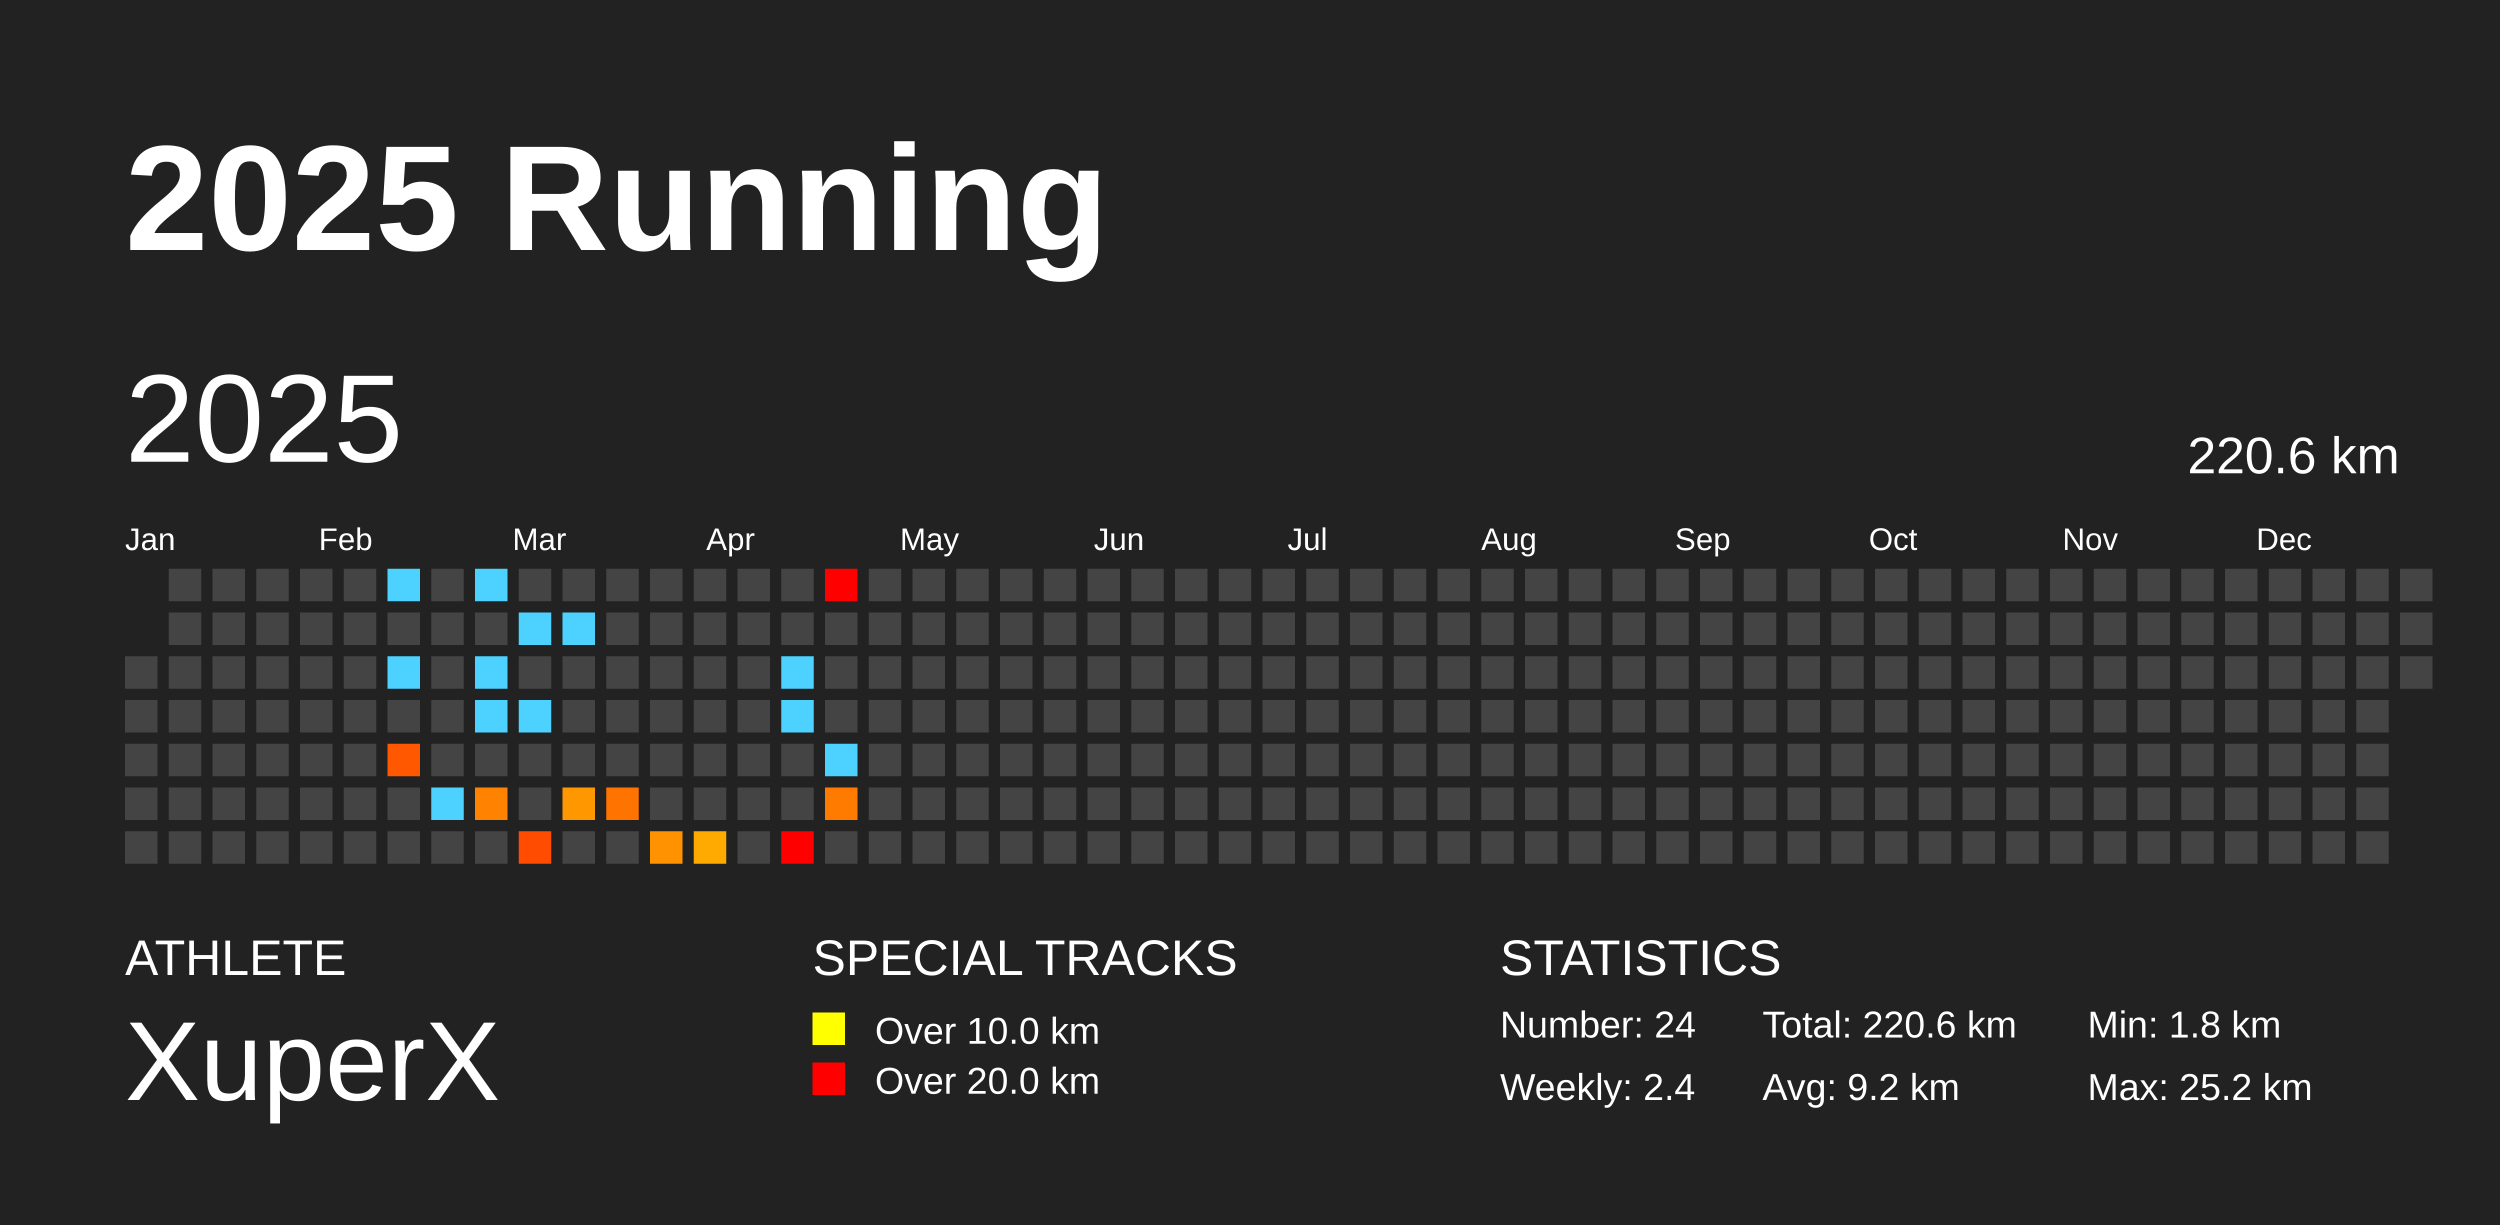
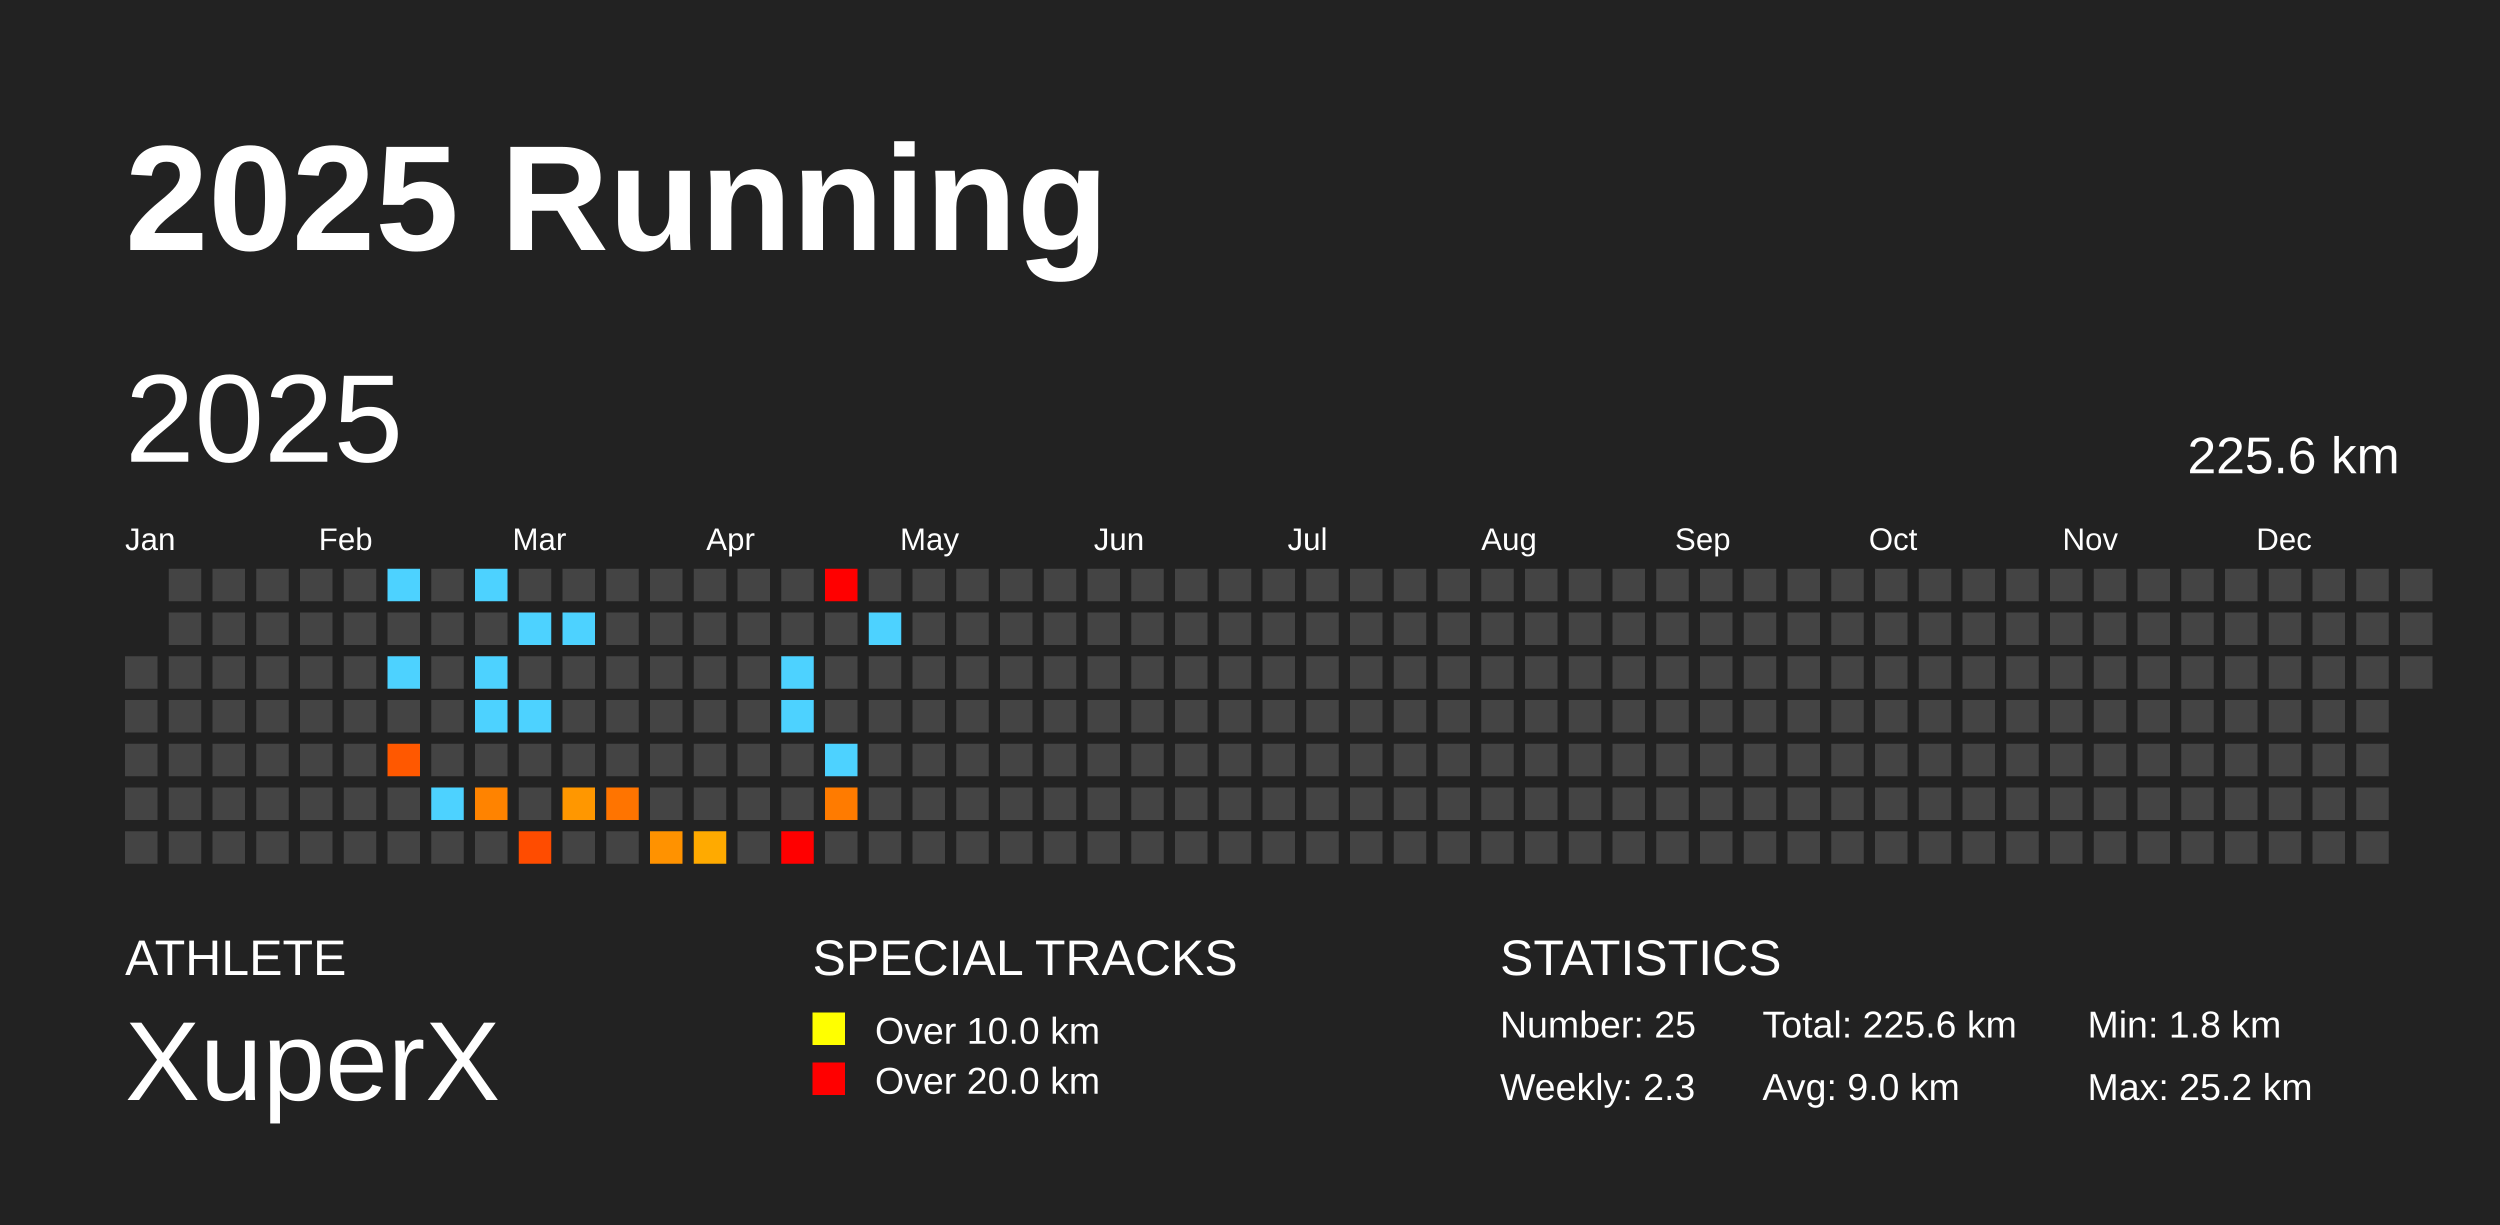
<svg xmlns="http://www.w3.org/2000/svg" baseProfile="full" height="98mm" version="1.1" viewBox="0,0,200,98" width="200mm">
  <defs />
  <rect fill="#222222" height="98" width="200" x="0" y="0" />
  <text fill="#FFFFFF" style="font-size:12px; font-family:Arial; font-weight:bold;" x="10" y="20">2025 Running</text>
  <text fill="#FFFFFF" style="font-size:4px; font-family:Arial" x="10" y="78">ATHLETE</text>
  <text fill="#FFFFFF" style="font-size:9px; font-family:Arial" x="10" y="88">XuperX</text>
  <text fill="#FFFFFF" style="font-size:4px; font-family:Arial" x="65" y="78">SPECIAL TRACKS</text>
  <rect fill="yellow" height="2.6" width="2.6" x="65" y="81" />
  <text fill="#FFFFFF" style="font-size:3px; font-family:Arial" x="70" y="83.5">Over 10.0 km</text>
  <rect fill="red" height="2.6" width="2.6" x="65" y="85" />
  <text fill="#FFFFFF" style="font-size:3px; font-family:Arial" x="70" y="87.5">Over 20.0 km</text>
  <text fill="#FFFFFF" style="font-size:4px; font-family:Arial" x="120" y="78">STATISTICS</text>
-   <text fill="#FFFFFF" style="font-size:3px; font-family:Arial" x="120" y="83">Number: 24</text>
-   <text fill="#FFFFFF" style="font-size:3px; font-family:Arial" x="120" y="88">Weekly: 2.4</text>
-   <text fill="#FFFFFF" style="font-size:3px; font-family:Arial" x="141" y="83">Total: 220.6 km</text>
-   <text fill="#FFFFFF" style="font-size:3px; font-family:Arial" x="141" y="88">Avg: 9.2 km</text>
+   <text fill="#FFFFFF" style="font-size:3px; font-family:Arial" x="120" y="83">Number: 25</text>
+   <text fill="#FFFFFF" style="font-size:3px; font-family:Arial" x="120" y="88">Weekly: 2.3</text>
+   <text fill="#FFFFFF" style="font-size:3px; font-family:Arial" x="141" y="83">Total: 225.6 km</text>
+   <text fill="#FFFFFF" style="font-size:3px; font-family:Arial" x="141" y="88">Avg: 9.0 km</text>
  <text fill="#FFFFFF" style="font-size:3px; font-family:Arial" x="167" y="83">Min: 1.8 km</text>
  <text fill="#FFFFFF" style="font-size:3px; font-family:Arial" x="167" y="88">Max: 25.2 km</text>
  <text dominant-baseline="hanging" fill="#FFFFFF" style="font-size:10.0px; font-family:Arial;" x="10" y="30">2025</text>
-   <text dominant-baseline="hanging" fill="#FFFFFF" style="font-size:4.125px; font-family:Arial;" x="175" y="35">220.6 km</text>
+   <text dominant-baseline="hanging" fill="#FFFFFF" style="font-size:4.125px; font-family:Arial;" x="175" y="35">225.6 km</text>
  <text fill="#FFFFFF" style="font-size:2.5px; font-family:Arial" x="10.0" y="44">Jan</text>
  <text fill="#FFFFFF" style="font-size:2.5px; font-family:Arial" x="25.5" y="44">Feb</text>
  <text fill="#FFFFFF" style="font-size:2.5px; font-family:Arial" x="41.0" y="44">Mar</text>
  <text fill="#FFFFFF" style="font-size:2.5px; font-family:Arial" x="56.5" y="44">Apr</text>
  <text fill="#FFFFFF" style="font-size:2.5px; font-family:Arial" x="72.0" y="44">May</text>
  <text fill="#FFFFFF" style="font-size:2.5px; font-family:Arial" x="87.5" y="44">Jun</text>
  <text fill="#FFFFFF" style="font-size:2.5px; font-family:Arial" x="103.0" y="44">Jul</text>
  <text fill="#FFFFFF" style="font-size:2.5px; font-family:Arial" x="118.5" y="44">Aug</text>
  <text fill="#FFFFFF" style="font-size:2.5px; font-family:Arial" x="134.0" y="44">Sep</text>
  <text fill="#FFFFFF" style="font-size:2.5px; font-family:Arial" x="149.5" y="44">Oct</text>
  <text fill="#FFFFFF" style="font-size:2.5px; font-family:Arial" x="165.0" y="44">Nov</text>
  <text fill="#FFFFFF" style="font-size:2.5px; font-family:Arial" x="180.5" y="44">Dec</text>
  <rect fill="#444444" height="2.6" width="2.6" x="10.0" y="52.5" />
  <rect fill="#444444" height="2.6" width="2.6" x="10.0" y="56.0" />
  <rect fill="#444444" height="2.6" width="2.6" x="10.0" y="59.5" />
  <rect fill="#444444" height="2.6" width="2.6" x="10.0" y="63.0" />
  <rect fill="#444444" height="2.6" width="2.6" x="10.0" y="66.5" />
  <rect fill="#444444" height="2.6" width="2.6" x="13.5" y="45.5" />
  <rect fill="#444444" height="2.6" width="2.6" x="13.5" y="49.0" />
  <rect fill="#444444" height="2.6" width="2.6" x="13.5" y="52.5" />
  <rect fill="#444444" height="2.6" width="2.6" x="13.5" y="56.0" />
  <rect fill="#444444" height="2.6" width="2.6" x="13.5" y="59.5" />
  <rect fill="#444444" height="2.6" width="2.6" x="13.5" y="63.0" />
  <rect fill="#444444" height="2.6" width="2.6" x="13.5" y="66.5" />
  <rect fill="#444444" height="2.6" width="2.6" x="17.0" y="45.5" />
  <rect fill="#444444" height="2.6" width="2.6" x="17.0" y="49.0" />
  <rect fill="#444444" height="2.6" width="2.6" x="17.0" y="52.5" />
  <rect fill="#444444" height="2.6" width="2.6" x="17.0" y="56.0" />
  <rect fill="#444444" height="2.6" width="2.6" x="17.0" y="59.5" />
  <rect fill="#444444" height="2.6" width="2.6" x="17.0" y="63.0" />
  <rect fill="#444444" height="2.6" width="2.6" x="17.0" y="66.5" />
  <rect fill="#444444" height="2.6" width="2.6" x="20.5" y="45.5" />
  <rect fill="#444444" height="2.6" width="2.6" x="20.5" y="49.0" />
  <rect fill="#444444" height="2.6" width="2.6" x="20.5" y="52.5" />
  <rect fill="#444444" height="2.6" width="2.6" x="20.5" y="56.0" />
  <rect fill="#444444" height="2.6" width="2.6" x="20.5" y="59.5" />
  <rect fill="#444444" height="2.6" width="2.6" x="20.5" y="63.0" />
  <rect fill="#444444" height="2.6" width="2.6" x="20.5" y="66.5" />
  <rect fill="#444444" height="2.6" width="2.6" x="24.0" y="45.5" />
  <rect fill="#444444" height="2.6" width="2.6" x="24.0" y="49.0" />
  <rect fill="#444444" height="2.6" width="2.6" x="24.0" y="52.5" />
  <rect fill="#444444" height="2.6" width="2.6" x="24.0" y="56.0" />
  <rect fill="#444444" height="2.6" width="2.6" x="24.0" y="59.5" />
  <rect fill="#444444" height="2.6" width="2.6" x="24.0" y="63.0" />
  <rect fill="#444444" height="2.6" width="2.6" x="24.0" y="66.5" />
  <rect fill="#444444" height="2.6" width="2.6" x="27.5" y="45.5" />
  <rect fill="#444444" height="2.6" width="2.6" x="27.5" y="49.0" />
  <rect fill="#444444" height="2.6" width="2.6" x="27.5" y="52.5" />
  <rect fill="#444444" height="2.6" width="2.6" x="27.5" y="56.0" />
  <rect fill="#444444" height="2.6" width="2.6" x="27.5" y="59.5" />
  <rect fill="#444444" height="2.6" width="2.6" x="27.5" y="63.0" />
  <rect fill="#444444" height="2.6" width="2.6" x="27.5" y="66.5" />
  <rect fill="#4dd2ff" height="2.6" width="2.6" x="31.0" y="45.5" />
  <rect fill="#444444" height="2.6" width="2.6" x="31.0" y="49.0" />
  <rect fill="#4dd2ff" height="2.6" width="2.6" x="31.0" y="52.5" />
  <rect fill="#444444" height="2.6" width="2.6" x="31.0" y="56.0" />
  <rect fill="#ff5800" height="2.6" width="2.6" x="31.0" y="59.5" />
  <rect fill="#444444" height="2.6" width="2.6" x="31.0" y="63.0" />
  <rect fill="#444444" height="2.6" width="2.6" x="31.0" y="66.5" />
  <rect fill="#444444" height="2.6" width="2.6" x="34.5" y="45.5" />
  <rect fill="#444444" height="2.6" width="2.6" x="34.5" y="49.0" />
  <rect fill="#444444" height="2.6" width="2.6" x="34.5" y="52.5" />
  <rect fill="#444444" height="2.6" width="2.6" x="34.5" y="56.0" />
  <rect fill="#444444" height="2.6" width="2.6" x="34.5" y="59.5" />
  <rect fill="#4dd2ff" height="2.6" width="2.6" x="34.5" y="63.0" />
  <rect fill="#444444" height="2.6" width="2.6" x="34.5" y="66.5" />
  <rect fill="#4dd2ff" height="2.6" width="2.6" x="38.0" y="45.5" />
  <rect fill="#444444" height="2.6" width="2.6" x="38.0" y="49.0" />
  <rect fill="#4dd2ff" height="2.6" width="2.6" x="38.0" y="52.5" />
  <rect fill="#4dd2ff" height="2.6" width="2.6" x="38.0" y="56.0" />
  <rect fill="#444444" height="2.6" width="2.6" x="38.0" y="59.5" />
  <rect fill="#ff8300" height="2.6" width="2.6" x="38.0" y="63.0" />
  <rect fill="#444444" height="2.6" width="2.6" x="38.0" y="66.5" />
  <rect fill="#444444" height="2.6" width="2.6" x="41.5" y="45.5" />
  <rect fill="#4dd2ff" height="2.6" width="2.6" x="41.5" y="49.0" />
  <rect fill="#444444" height="2.6" width="2.6" x="41.5" y="52.5" />
  <rect fill="#4dd2ff" height="2.6" width="2.6" x="41.5" y="56.0" />
  <rect fill="#444444" height="2.6" width="2.6" x="41.5" y="59.5" />
  <rect fill="#444444" height="2.6" width="2.6" x="41.5" y="63.0" />
  <rect fill="#ff4c00" height="2.6" width="2.6" x="41.5" y="66.5" />
  <rect fill="#444444" height="2.6" width="2.6" x="45.0" y="45.5" />
  <rect fill="#4dd2ff" height="2.6" width="2.6" x="45.0" y="49.0" />
  <rect fill="#444444" height="2.6" width="2.6" x="45.0" y="52.5" />
  <rect fill="#444444" height="2.6" width="2.6" x="45.0" y="56.0" />
  <rect fill="#444444" height="2.6" width="2.6" x="45.0" y="59.5" />
  <rect fill="#ff9700" height="2.6" width="2.6" x="45.0" y="63.0" />
  <rect fill="#444444" height="2.6" width="2.6" x="45.0" y="66.5" />
  <rect fill="#444444" height="2.6" width="2.6" x="48.5" y="45.5" />
  <rect fill="#444444" height="2.6" width="2.6" x="48.5" y="49.0" />
  <rect fill="#444444" height="2.6" width="2.6" x="48.5" y="52.5" />
  <rect fill="#444444" height="2.6" width="2.6" x="48.5" y="56.0" />
  <rect fill="#444444" height="2.6" width="2.6" x="48.5" y="59.5" />
  <rect fill="#ff7400" height="2.6" width="2.6" x="48.5" y="63.0" />
  <rect fill="#444444" height="2.6" width="2.6" x="48.5" y="66.5" />
  <rect fill="#444444" height="2.6" width="2.6" x="52.0" y="45.5" />
  <rect fill="#444444" height="2.6" width="2.6" x="52.0" y="49.0" />
  <rect fill="#444444" height="2.6" width="2.6" x="52.0" y="52.5" />
  <rect fill="#444444" height="2.6" width="2.6" x="52.0" y="56.0" />
  <rect fill="#444444" height="2.6" width="2.6" x="52.0" y="59.5" />
  <rect fill="#444444" height="2.6" width="2.6" x="52.0" y="63.0" />
  <rect fill="#ff9200" height="2.6" width="2.6" x="52.0" y="66.5" />
  <rect fill="#444444" height="2.6" width="2.6" x="55.5" y="45.5" />
  <rect fill="#444444" height="2.6" width="2.6" x="55.5" y="49.0" />
  <rect fill="#444444" height="2.6" width="2.6" x="55.5" y="52.5" />
  <rect fill="#444444" height="2.6" width="2.6" x="55.5" y="56.0" />
  <rect fill="#444444" height="2.6" width="2.6" x="55.5" y="59.5" />
  <rect fill="#444444" height="2.6" width="2.6" x="55.5" y="63.0" />
  <rect fill="#ffaa00" height="2.6" width="2.6" x="55.5" y="66.5" />
  <rect fill="#444444" height="2.6" width="2.6" x="59.0" y="45.5" />
  <rect fill="#444444" height="2.6" width="2.6" x="59.0" y="49.0" />
  <rect fill="#444444" height="2.6" width="2.6" x="59.0" y="52.5" />
  <rect fill="#444444" height="2.6" width="2.6" x="59.0" y="56.0" />
  <rect fill="#444444" height="2.6" width="2.6" x="59.0" y="59.5" />
  <rect fill="#444444" height="2.6" width="2.6" x="59.0" y="63.0" />
  <rect fill="#444444" height="2.6" width="2.6" x="59.0" y="66.5" />
  <rect fill="#444444" height="2.6" width="2.6" x="62.5" y="45.5" />
  <rect fill="#444444" height="2.6" width="2.6" x="62.5" y="49.0" />
  <rect fill="#4dd2ff" height="2.6" width="2.6" x="62.5" y="52.5" />
  <rect fill="#4dd2ff" height="2.6" width="2.6" x="62.5" y="56.0" />
  <rect fill="#444444" height="2.6" width="2.6" x="62.5" y="59.5" />
  <rect fill="#444444" height="2.6" width="2.6" x="62.5" y="63.0" />
  <rect fill="red" height="2.6" width="2.6" x="62.5" y="66.5" />
  <rect fill="red" height="2.6" width="2.6" x="66.0" y="45.5" />
  <rect fill="#444444" height="2.6" width="2.6" x="66.0" y="49.0" />
  <rect fill="#444444" height="2.6" width="2.6" x="66.0" y="52.5" />
  <rect fill="#444444" height="2.6" width="2.6" x="66.0" y="56.0" />
  <rect fill="#4dd2ff" height="2.6" width="2.6" x="66.0" y="59.5" />
  <rect fill="#ff7b00" height="2.6" width="2.6" x="66.0" y="63.0" />
  <rect fill="#444444" height="2.6" width="2.6" x="66.0" y="66.5" />
  <rect fill="#444444" height="2.6" width="2.6" x="69.5" y="45.5" />
-   <rect fill="#444444" height="2.6" width="2.6" x="69.5" y="49.0" />
+   <rect fill="#4dd2ff" height="2.6" width="2.6" x="69.5" y="49.0" />
  <rect fill="#444444" height="2.6" width="2.6" x="69.5" y="52.5" />
  <rect fill="#444444" height="2.6" width="2.6" x="69.5" y="56.0" />
  <rect fill="#444444" height="2.6" width="2.6" x="69.5" y="59.5" />
  <rect fill="#444444" height="2.6" width="2.6" x="69.5" y="63.0" />
  <rect fill="#444444" height="2.6" width="2.6" x="69.5" y="66.5" />
  <rect fill="#444444" height="2.6" width="2.6" x="73.0" y="45.5" />
  <rect fill="#444444" height="2.6" width="2.6" x="73.0" y="49.0" />
  <rect fill="#444444" height="2.6" width="2.6" x="73.0" y="52.5" />
  <rect fill="#444444" height="2.6" width="2.6" x="73.0" y="56.0" />
  <rect fill="#444444" height="2.6" width="2.6" x="73.0" y="59.5" />
  <rect fill="#444444" height="2.6" width="2.6" x="73.0" y="63.0" />
  <rect fill="#444444" height="2.6" width="2.6" x="73.0" y="66.5" />
  <rect fill="#444444" height="2.6" width="2.6" x="76.5" y="45.5" />
  <rect fill="#444444" height="2.6" width="2.6" x="76.5" y="49.0" />
  <rect fill="#444444" height="2.6" width="2.6" x="76.5" y="52.5" />
  <rect fill="#444444" height="2.6" width="2.6" x="76.5" y="56.0" />
  <rect fill="#444444" height="2.6" width="2.6" x="76.5" y="59.5" />
  <rect fill="#444444" height="2.6" width="2.6" x="76.5" y="63.0" />
  <rect fill="#444444" height="2.6" width="2.6" x="76.5" y="66.5" />
  <rect fill="#444444" height="2.6" width="2.6" x="80.0" y="45.5" />
  <rect fill="#444444" height="2.6" width="2.6" x="80.0" y="49.0" />
  <rect fill="#444444" height="2.6" width="2.6" x="80.0" y="52.5" />
  <rect fill="#444444" height="2.6" width="2.6" x="80.0" y="56.0" />
  <rect fill="#444444" height="2.6" width="2.6" x="80.0" y="59.5" />
  <rect fill="#444444" height="2.6" width="2.6" x="80.0" y="63.0" />
  <rect fill="#444444" height="2.6" width="2.6" x="80.0" y="66.5" />
  <rect fill="#444444" height="2.6" width="2.6" x="83.5" y="45.5" />
  <rect fill="#444444" height="2.6" width="2.6" x="83.5" y="49.0" />
  <rect fill="#444444" height="2.6" width="2.6" x="83.5" y="52.5" />
  <rect fill="#444444" height="2.6" width="2.6" x="83.5" y="56.0" />
  <rect fill="#444444" height="2.6" width="2.6" x="83.5" y="59.5" />
  <rect fill="#444444" height="2.6" width="2.6" x="83.5" y="63.0" />
  <rect fill="#444444" height="2.6" width="2.6" x="83.5" y="66.5" />
  <rect fill="#444444" height="2.6" width="2.6" x="87.0" y="45.5" />
  <rect fill="#444444" height="2.6" width="2.6" x="87.0" y="49.0" />
  <rect fill="#444444" height="2.6" width="2.6" x="87.0" y="52.5" />
  <rect fill="#444444" height="2.6" width="2.6" x="87.0" y="56.0" />
  <rect fill="#444444" height="2.6" width="2.6" x="87.0" y="59.5" />
  <rect fill="#444444" height="2.6" width="2.6" x="87.0" y="63.0" />
  <rect fill="#444444" height="2.6" width="2.6" x="87.0" y="66.5" />
  <rect fill="#444444" height="2.6" width="2.6" x="90.5" y="45.5" />
  <rect fill="#444444" height="2.6" width="2.6" x="90.5" y="49.0" />
  <rect fill="#444444" height="2.6" width="2.6" x="90.5" y="52.5" />
  <rect fill="#444444" height="2.6" width="2.6" x="90.5" y="56.0" />
  <rect fill="#444444" height="2.6" width="2.6" x="90.5" y="59.5" />
  <rect fill="#444444" height="2.6" width="2.6" x="90.5" y="63.0" />
  <rect fill="#444444" height="2.6" width="2.6" x="90.5" y="66.5" />
  <rect fill="#444444" height="2.6" width="2.6" x="94.0" y="45.5" />
  <rect fill="#444444" height="2.6" width="2.6" x="94.0" y="49.0" />
  <rect fill="#444444" height="2.6" width="2.6" x="94.0" y="52.5" />
  <rect fill="#444444" height="2.6" width="2.6" x="94.0" y="56.0" />
  <rect fill="#444444" height="2.6" width="2.6" x="94.0" y="59.5" />
  <rect fill="#444444" height="2.6" width="2.6" x="94.0" y="63.0" />
  <rect fill="#444444" height="2.6" width="2.6" x="94.0" y="66.5" />
  <rect fill="#444444" height="2.6" width="2.6" x="97.5" y="45.5" />
  <rect fill="#444444" height="2.6" width="2.6" x="97.5" y="49.0" />
  <rect fill="#444444" height="2.6" width="2.6" x="97.5" y="52.5" />
  <rect fill="#444444" height="2.6" width="2.6" x="97.5" y="56.0" />
  <rect fill="#444444" height="2.6" width="2.6" x="97.5" y="59.5" />
  <rect fill="#444444" height="2.6" width="2.6" x="97.5" y="63.0" />
  <rect fill="#444444" height="2.6" width="2.6" x="97.5" y="66.5" />
  <rect fill="#444444" height="2.6" width="2.6" x="101.0" y="45.5" />
  <rect fill="#444444" height="2.6" width="2.6" x="101.0" y="49.0" />
  <rect fill="#444444" height="2.6" width="2.6" x="101.0" y="52.5" />
  <rect fill="#444444" height="2.6" width="2.6" x="101.0" y="56.0" />
  <rect fill="#444444" height="2.6" width="2.6" x="101.0" y="59.5" />
  <rect fill="#444444" height="2.6" width="2.6" x="101.0" y="63.0" />
  <rect fill="#444444" height="2.6" width="2.6" x="101.0" y="66.5" />
  <rect fill="#444444" height="2.6" width="2.6" x="104.5" y="45.5" />
  <rect fill="#444444" height="2.6" width="2.6" x="104.5" y="49.0" />
  <rect fill="#444444" height="2.6" width="2.6" x="104.5" y="52.5" />
  <rect fill="#444444" height="2.6" width="2.6" x="104.5" y="56.0" />
  <rect fill="#444444" height="2.6" width="2.6" x="104.5" y="59.5" />
  <rect fill="#444444" height="2.6" width="2.6" x="104.5" y="63.0" />
  <rect fill="#444444" height="2.6" width="2.6" x="104.5" y="66.5" />
  <rect fill="#444444" height="2.6" width="2.6" x="108.0" y="45.5" />
  <rect fill="#444444" height="2.6" width="2.6" x="108.0" y="49.0" />
  <rect fill="#444444" height="2.6" width="2.6" x="108.0" y="52.5" />
  <rect fill="#444444" height="2.6" width="2.6" x="108.0" y="56.0" />
  <rect fill="#444444" height="2.6" width="2.6" x="108.0" y="59.5" />
  <rect fill="#444444" height="2.6" width="2.6" x="108.0" y="63.0" />
  <rect fill="#444444" height="2.6" width="2.6" x="108.0" y="66.5" />
  <rect fill="#444444" height="2.6" width="2.6" x="111.5" y="45.5" />
  <rect fill="#444444" height="2.6" width="2.6" x="111.5" y="49.0" />
  <rect fill="#444444" height="2.6" width="2.6" x="111.5" y="52.5" />
  <rect fill="#444444" height="2.6" width="2.6" x="111.5" y="56.0" />
  <rect fill="#444444" height="2.6" width="2.6" x="111.5" y="59.5" />
  <rect fill="#444444" height="2.6" width="2.6" x="111.5" y="63.0" />
  <rect fill="#444444" height="2.6" width="2.6" x="111.5" y="66.5" />
  <rect fill="#444444" height="2.6" width="2.6" x="115.0" y="45.5" />
  <rect fill="#444444" height="2.6" width="2.6" x="115.0" y="49.0" />
  <rect fill="#444444" height="2.6" width="2.6" x="115.0" y="52.5" />
  <rect fill="#444444" height="2.6" width="2.6" x="115.0" y="56.0" />
  <rect fill="#444444" height="2.6" width="2.6" x="115.0" y="59.5" />
  <rect fill="#444444" height="2.6" width="2.6" x="115.0" y="63.0" />
  <rect fill="#444444" height="2.6" width="2.6" x="115.0" y="66.5" />
  <rect fill="#444444" height="2.6" width="2.6" x="118.5" y="45.5" />
  <rect fill="#444444" height="2.6" width="2.6" x="118.5" y="49.0" />
  <rect fill="#444444" height="2.6" width="2.6" x="118.5" y="52.5" />
  <rect fill="#444444" height="2.6" width="2.6" x="118.5" y="56.0" />
  <rect fill="#444444" height="2.6" width="2.6" x="118.5" y="59.5" />
  <rect fill="#444444" height="2.6" width="2.6" x="118.5" y="63.0" />
  <rect fill="#444444" height="2.6" width="2.6" x="118.5" y="66.5" />
  <rect fill="#444444" height="2.6" width="2.6" x="122.0" y="45.5" />
  <rect fill="#444444" height="2.6" width="2.6" x="122.0" y="49.0" />
  <rect fill="#444444" height="2.6" width="2.6" x="122.0" y="52.5" />
  <rect fill="#444444" height="2.6" width="2.6" x="122.0" y="56.0" />
  <rect fill="#444444" height="2.6" width="2.6" x="122.0" y="59.5" />
  <rect fill="#444444" height="2.6" width="2.6" x="122.0" y="63.0" />
  <rect fill="#444444" height="2.6" width="2.6" x="122.0" y="66.5" />
  <rect fill="#444444" height="2.6" width="2.6" x="125.5" y="45.5" />
  <rect fill="#444444" height="2.6" width="2.6" x="125.5" y="49.0" />
  <rect fill="#444444" height="2.6" width="2.6" x="125.5" y="52.5" />
  <rect fill="#444444" height="2.6" width="2.6" x="125.5" y="56.0" />
  <rect fill="#444444" height="2.6" width="2.6" x="125.5" y="59.5" />
  <rect fill="#444444" height="2.6" width="2.6" x="125.5" y="63.0" />
  <rect fill="#444444" height="2.6" width="2.6" x="125.5" y="66.5" />
  <rect fill="#444444" height="2.6" width="2.6" x="129.0" y="45.5" />
  <rect fill="#444444" height="2.6" width="2.6" x="129.0" y="49.0" />
  <rect fill="#444444" height="2.6" width="2.6" x="129.0" y="52.5" />
  <rect fill="#444444" height="2.6" width="2.6" x="129.0" y="56.0" />
  <rect fill="#444444" height="2.6" width="2.6" x="129.0" y="59.5" />
  <rect fill="#444444" height="2.6" width="2.6" x="129.0" y="63.0" />
  <rect fill="#444444" height="2.6" width="2.6" x="129.0" y="66.5" />
  <rect fill="#444444" height="2.6" width="2.6" x="132.5" y="45.5" />
  <rect fill="#444444" height="2.6" width="2.6" x="132.5" y="49.0" />
  <rect fill="#444444" height="2.6" width="2.6" x="132.5" y="52.5" />
  <rect fill="#444444" height="2.6" width="2.6" x="132.5" y="56.0" />
  <rect fill="#444444" height="2.6" width="2.6" x="132.5" y="59.5" />
  <rect fill="#444444" height="2.6" width="2.6" x="132.5" y="63.0" />
  <rect fill="#444444" height="2.6" width="2.6" x="132.5" y="66.5" />
  <rect fill="#444444" height="2.6" width="2.6" x="136.0" y="45.5" />
  <rect fill="#444444" height="2.6" width="2.6" x="136.0" y="49.0" />
  <rect fill="#444444" height="2.6" width="2.6" x="136.0" y="52.5" />
  <rect fill="#444444" height="2.6" width="2.6" x="136.0" y="56.0" />
  <rect fill="#444444" height="2.6" width="2.6" x="136.0" y="59.5" />
  <rect fill="#444444" height="2.6" width="2.6" x="136.0" y="63.0" />
  <rect fill="#444444" height="2.6" width="2.6" x="136.0" y="66.5" />
  <rect fill="#444444" height="2.6" width="2.6" x="139.5" y="45.5" />
  <rect fill="#444444" height="2.6" width="2.6" x="139.5" y="49.0" />
  <rect fill="#444444" height="2.6" width="2.6" x="139.5" y="52.5" />
  <rect fill="#444444" height="2.6" width="2.6" x="139.5" y="56.0" />
  <rect fill="#444444" height="2.6" width="2.6" x="139.5" y="59.5" />
  <rect fill="#444444" height="2.6" width="2.6" x="139.5" y="63.0" />
  <rect fill="#444444" height="2.6" width="2.6" x="139.5" y="66.5" />
  <rect fill="#444444" height="2.6" width="2.6" x="143.0" y="45.5" />
  <rect fill="#444444" height="2.6" width="2.6" x="143.0" y="49.0" />
  <rect fill="#444444" height="2.6" width="2.6" x="143.0" y="52.5" />
  <rect fill="#444444" height="2.6" width="2.6" x="143.0" y="56.0" />
  <rect fill="#444444" height="2.6" width="2.6" x="143.0" y="59.5" />
  <rect fill="#444444" height="2.6" width="2.6" x="143.0" y="63.0" />
  <rect fill="#444444" height="2.6" width="2.6" x="143.0" y="66.5" />
  <rect fill="#444444" height="2.6" width="2.6" x="146.5" y="45.5" />
  <rect fill="#444444" height="2.6" width="2.6" x="146.5" y="49.0" />
  <rect fill="#444444" height="2.6" width="2.6" x="146.5" y="52.5" />
  <rect fill="#444444" height="2.6" width="2.6" x="146.5" y="56.0" />
  <rect fill="#444444" height="2.6" width="2.6" x="146.5" y="59.5" />
  <rect fill="#444444" height="2.6" width="2.6" x="146.5" y="63.0" />
  <rect fill="#444444" height="2.6" width="2.6" x="146.5" y="66.5" />
  <rect fill="#444444" height="2.6" width="2.6" x="150.0" y="45.5" />
  <rect fill="#444444" height="2.6" width="2.6" x="150.0" y="49.0" />
  <rect fill="#444444" height="2.6" width="2.6" x="150.0" y="52.5" />
  <rect fill="#444444" height="2.6" width="2.6" x="150.0" y="56.0" />
  <rect fill="#444444" height="2.6" width="2.6" x="150.0" y="59.5" />
  <rect fill="#444444" height="2.6" width="2.6" x="150.0" y="63.0" />
  <rect fill="#444444" height="2.6" width="2.6" x="150.0" y="66.5" />
  <rect fill="#444444" height="2.6" width="2.6" x="153.5" y="45.5" />
  <rect fill="#444444" height="2.6" width="2.6" x="153.5" y="49.0" />
  <rect fill="#444444" height="2.6" width="2.6" x="153.5" y="52.5" />
  <rect fill="#444444" height="2.6" width="2.6" x="153.5" y="56.0" />
  <rect fill="#444444" height="2.6" width="2.6" x="153.5" y="59.5" />
  <rect fill="#444444" height="2.6" width="2.6" x="153.5" y="63.0" />
  <rect fill="#444444" height="2.6" width="2.6" x="153.5" y="66.5" />
  <rect fill="#444444" height="2.6" width="2.6" x="157.0" y="45.5" />
  <rect fill="#444444" height="2.6" width="2.6" x="157.0" y="49.0" />
  <rect fill="#444444" height="2.6" width="2.6" x="157.0" y="52.5" />
  <rect fill="#444444" height="2.6" width="2.6" x="157.0" y="56.0" />
  <rect fill="#444444" height="2.6" width="2.6" x="157.0" y="59.5" />
  <rect fill="#444444" height="2.6" width="2.6" x="157.0" y="63.0" />
  <rect fill="#444444" height="2.6" width="2.6" x="157.0" y="66.5" />
  <rect fill="#444444" height="2.6" width="2.6" x="160.5" y="45.5" />
  <rect fill="#444444" height="2.6" width="2.6" x="160.5" y="49.0" />
  <rect fill="#444444" height="2.6" width="2.6" x="160.5" y="52.5" />
  <rect fill="#444444" height="2.6" width="2.6" x="160.5" y="56.0" />
  <rect fill="#444444" height="2.6" width="2.6" x="160.5" y="59.5" />
  <rect fill="#444444" height="2.6" width="2.6" x="160.5" y="63.0" />
  <rect fill="#444444" height="2.6" width="2.6" x="160.5" y="66.5" />
  <rect fill="#444444" height="2.6" width="2.6" x="164.0" y="45.5" />
  <rect fill="#444444" height="2.6" width="2.6" x="164.0" y="49.0" />
  <rect fill="#444444" height="2.6" width="2.6" x="164.0" y="52.5" />
  <rect fill="#444444" height="2.6" width="2.6" x="164.0" y="56.0" />
  <rect fill="#444444" height="2.6" width="2.6" x="164.0" y="59.5" />
  <rect fill="#444444" height="2.6" width="2.6" x="164.0" y="63.0" />
  <rect fill="#444444" height="2.6" width="2.6" x="164.0" y="66.5" />
  <rect fill="#444444" height="2.6" width="2.6" x="167.5" y="45.5" />
  <rect fill="#444444" height="2.6" width="2.6" x="167.5" y="49.0" />
  <rect fill="#444444" height="2.6" width="2.6" x="167.5" y="52.5" />
  <rect fill="#444444" height="2.6" width="2.6" x="167.5" y="56.0" />
  <rect fill="#444444" height="2.6" width="2.6" x="167.5" y="59.5" />
  <rect fill="#444444" height="2.6" width="2.6" x="167.5" y="63.0" />
  <rect fill="#444444" height="2.6" width="2.6" x="167.5" y="66.5" />
  <rect fill="#444444" height="2.6" width="2.6" x="171.0" y="45.5" />
  <rect fill="#444444" height="2.6" width="2.6" x="171.0" y="49.0" />
  <rect fill="#444444" height="2.6" width="2.6" x="171.0" y="52.5" />
  <rect fill="#444444" height="2.6" width="2.6" x="171.0" y="56.0" />
  <rect fill="#444444" height="2.6" width="2.6" x="171.0" y="59.5" />
  <rect fill="#444444" height="2.6" width="2.6" x="171.0" y="63.0" />
  <rect fill="#444444" height="2.6" width="2.6" x="171.0" y="66.5" />
  <rect fill="#444444" height="2.6" width="2.6" x="174.5" y="45.5" />
  <rect fill="#444444" height="2.6" width="2.6" x="174.5" y="49.0" />
  <rect fill="#444444" height="2.6" width="2.6" x="174.5" y="52.5" />
  <rect fill="#444444" height="2.6" width="2.6" x="174.5" y="56.0" />
  <rect fill="#444444" height="2.6" width="2.6" x="174.5" y="59.5" />
  <rect fill="#444444" height="2.6" width="2.6" x="174.5" y="63.0" />
  <rect fill="#444444" height="2.6" width="2.6" x="174.5" y="66.5" />
  <rect fill="#444444" height="2.6" width="2.6" x="178.0" y="45.5" />
  <rect fill="#444444" height="2.6" width="2.6" x="178.0" y="49.0" />
  <rect fill="#444444" height="2.6" width="2.6" x="178.0" y="52.5" />
  <rect fill="#444444" height="2.6" width="2.6" x="178.0" y="56.0" />
  <rect fill="#444444" height="2.6" width="2.6" x="178.0" y="59.5" />
  <rect fill="#444444" height="2.6" width="2.6" x="178.0" y="63.0" />
  <rect fill="#444444" height="2.6" width="2.6" x="178.0" y="66.5" />
  <rect fill="#444444" height="2.6" width="2.6" x="181.5" y="45.5" />
  <rect fill="#444444" height="2.6" width="2.6" x="181.5" y="49.0" />
  <rect fill="#444444" height="2.6" width="2.6" x="181.5" y="52.5" />
  <rect fill="#444444" height="2.6" width="2.6" x="181.5" y="56.0" />
  <rect fill="#444444" height="2.6" width="2.6" x="181.5" y="59.5" />
  <rect fill="#444444" height="2.6" width="2.6" x="181.5" y="63.0" />
  <rect fill="#444444" height="2.6" width="2.6" x="181.5" y="66.5" />
  <rect fill="#444444" height="2.6" width="2.6" x="185.0" y="45.5" />
  <rect fill="#444444" height="2.6" width="2.6" x="185.0" y="49.0" />
  <rect fill="#444444" height="2.6" width="2.6" x="185.0" y="52.5" />
  <rect fill="#444444" height="2.6" width="2.6" x="185.0" y="56.0" />
  <rect fill="#444444" height="2.6" width="2.6" x="185.0" y="59.5" />
  <rect fill="#444444" height="2.6" width="2.6" x="185.0" y="63.0" />
  <rect fill="#444444" height="2.6" width="2.6" x="185.0" y="66.5" />
  <rect fill="#444444" height="2.6" width="2.6" x="188.5" y="45.5" />
  <rect fill="#444444" height="2.6" width="2.6" x="188.5" y="49.0" />
  <rect fill="#444444" height="2.6" width="2.6" x="188.5" y="52.5" />
  <rect fill="#444444" height="2.6" width="2.6" x="188.5" y="56.0" />
  <rect fill="#444444" height="2.6" width="2.6" x="188.5" y="59.5" />
  <rect fill="#444444" height="2.6" width="2.6" x="188.5" y="63.0" />
  <rect fill="#444444" height="2.6" width="2.6" x="188.5" y="66.5" />
  <rect fill="#444444" height="2.6" width="2.6" x="192.0" y="45.5" />
  <rect fill="#444444" height="2.6" width="2.6" x="192.0" y="49.0" />
  <rect fill="#444444" height="2.6" width="2.6" x="192.0" y="52.5" />
</svg>
